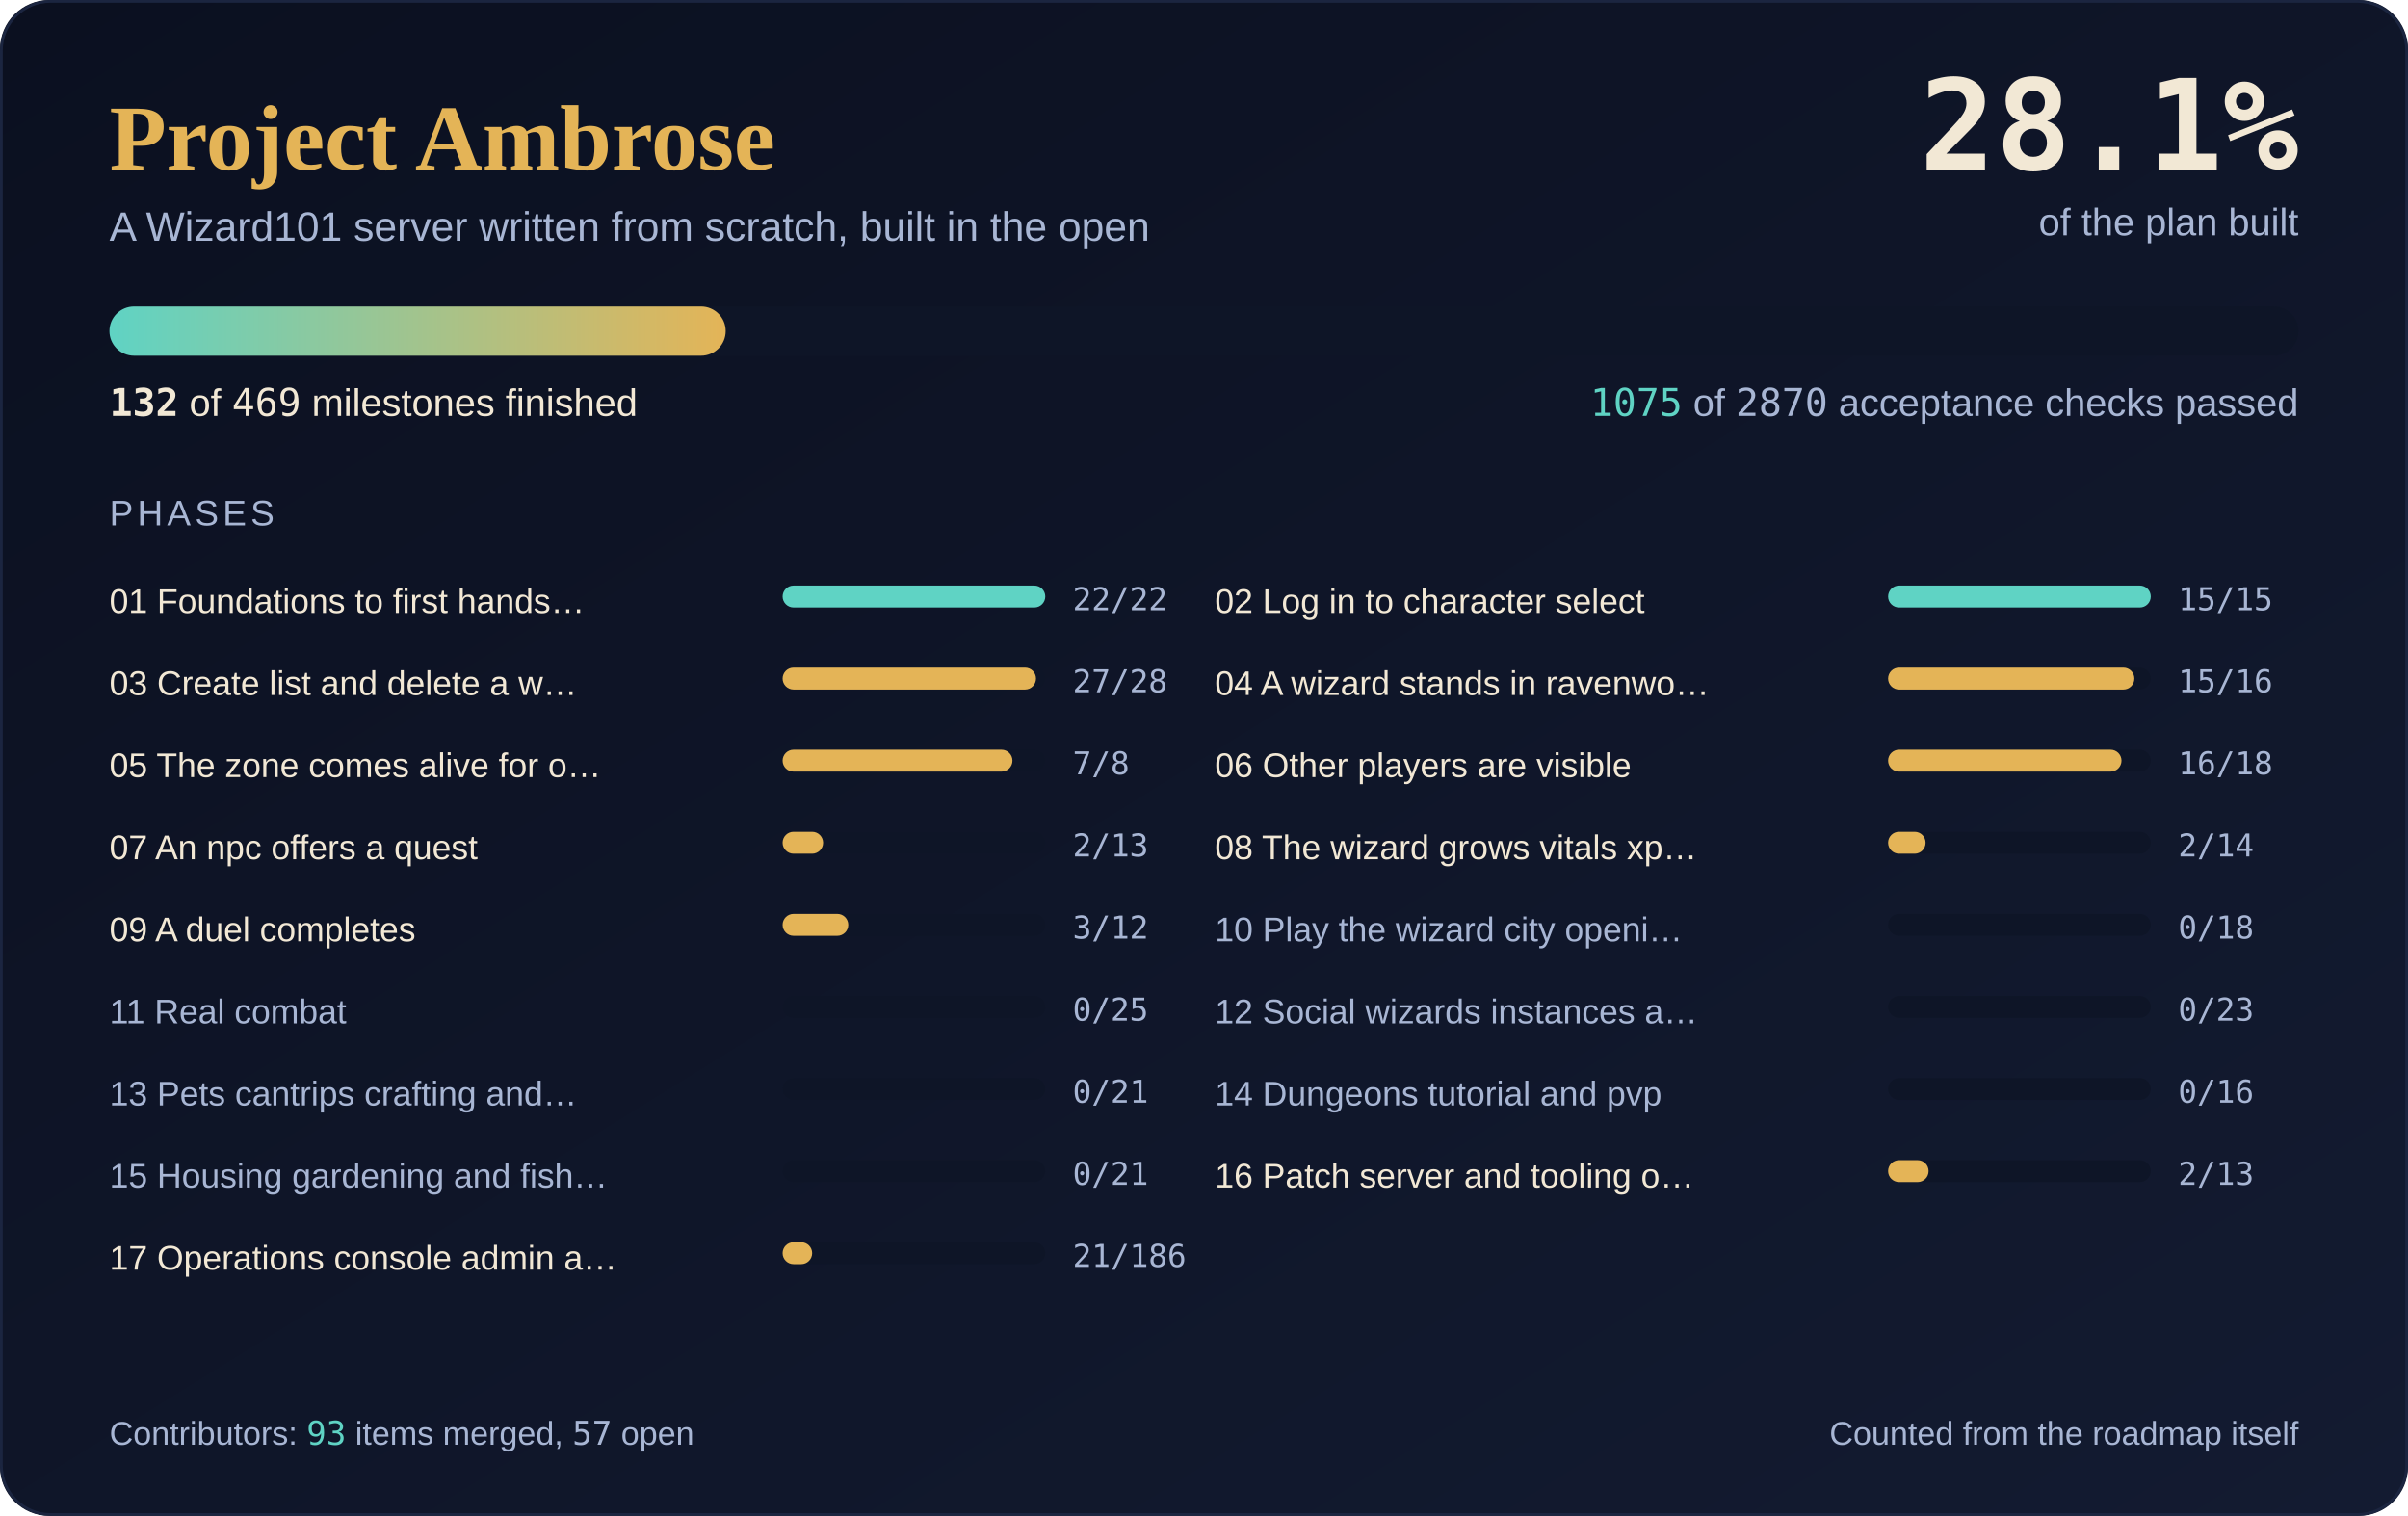
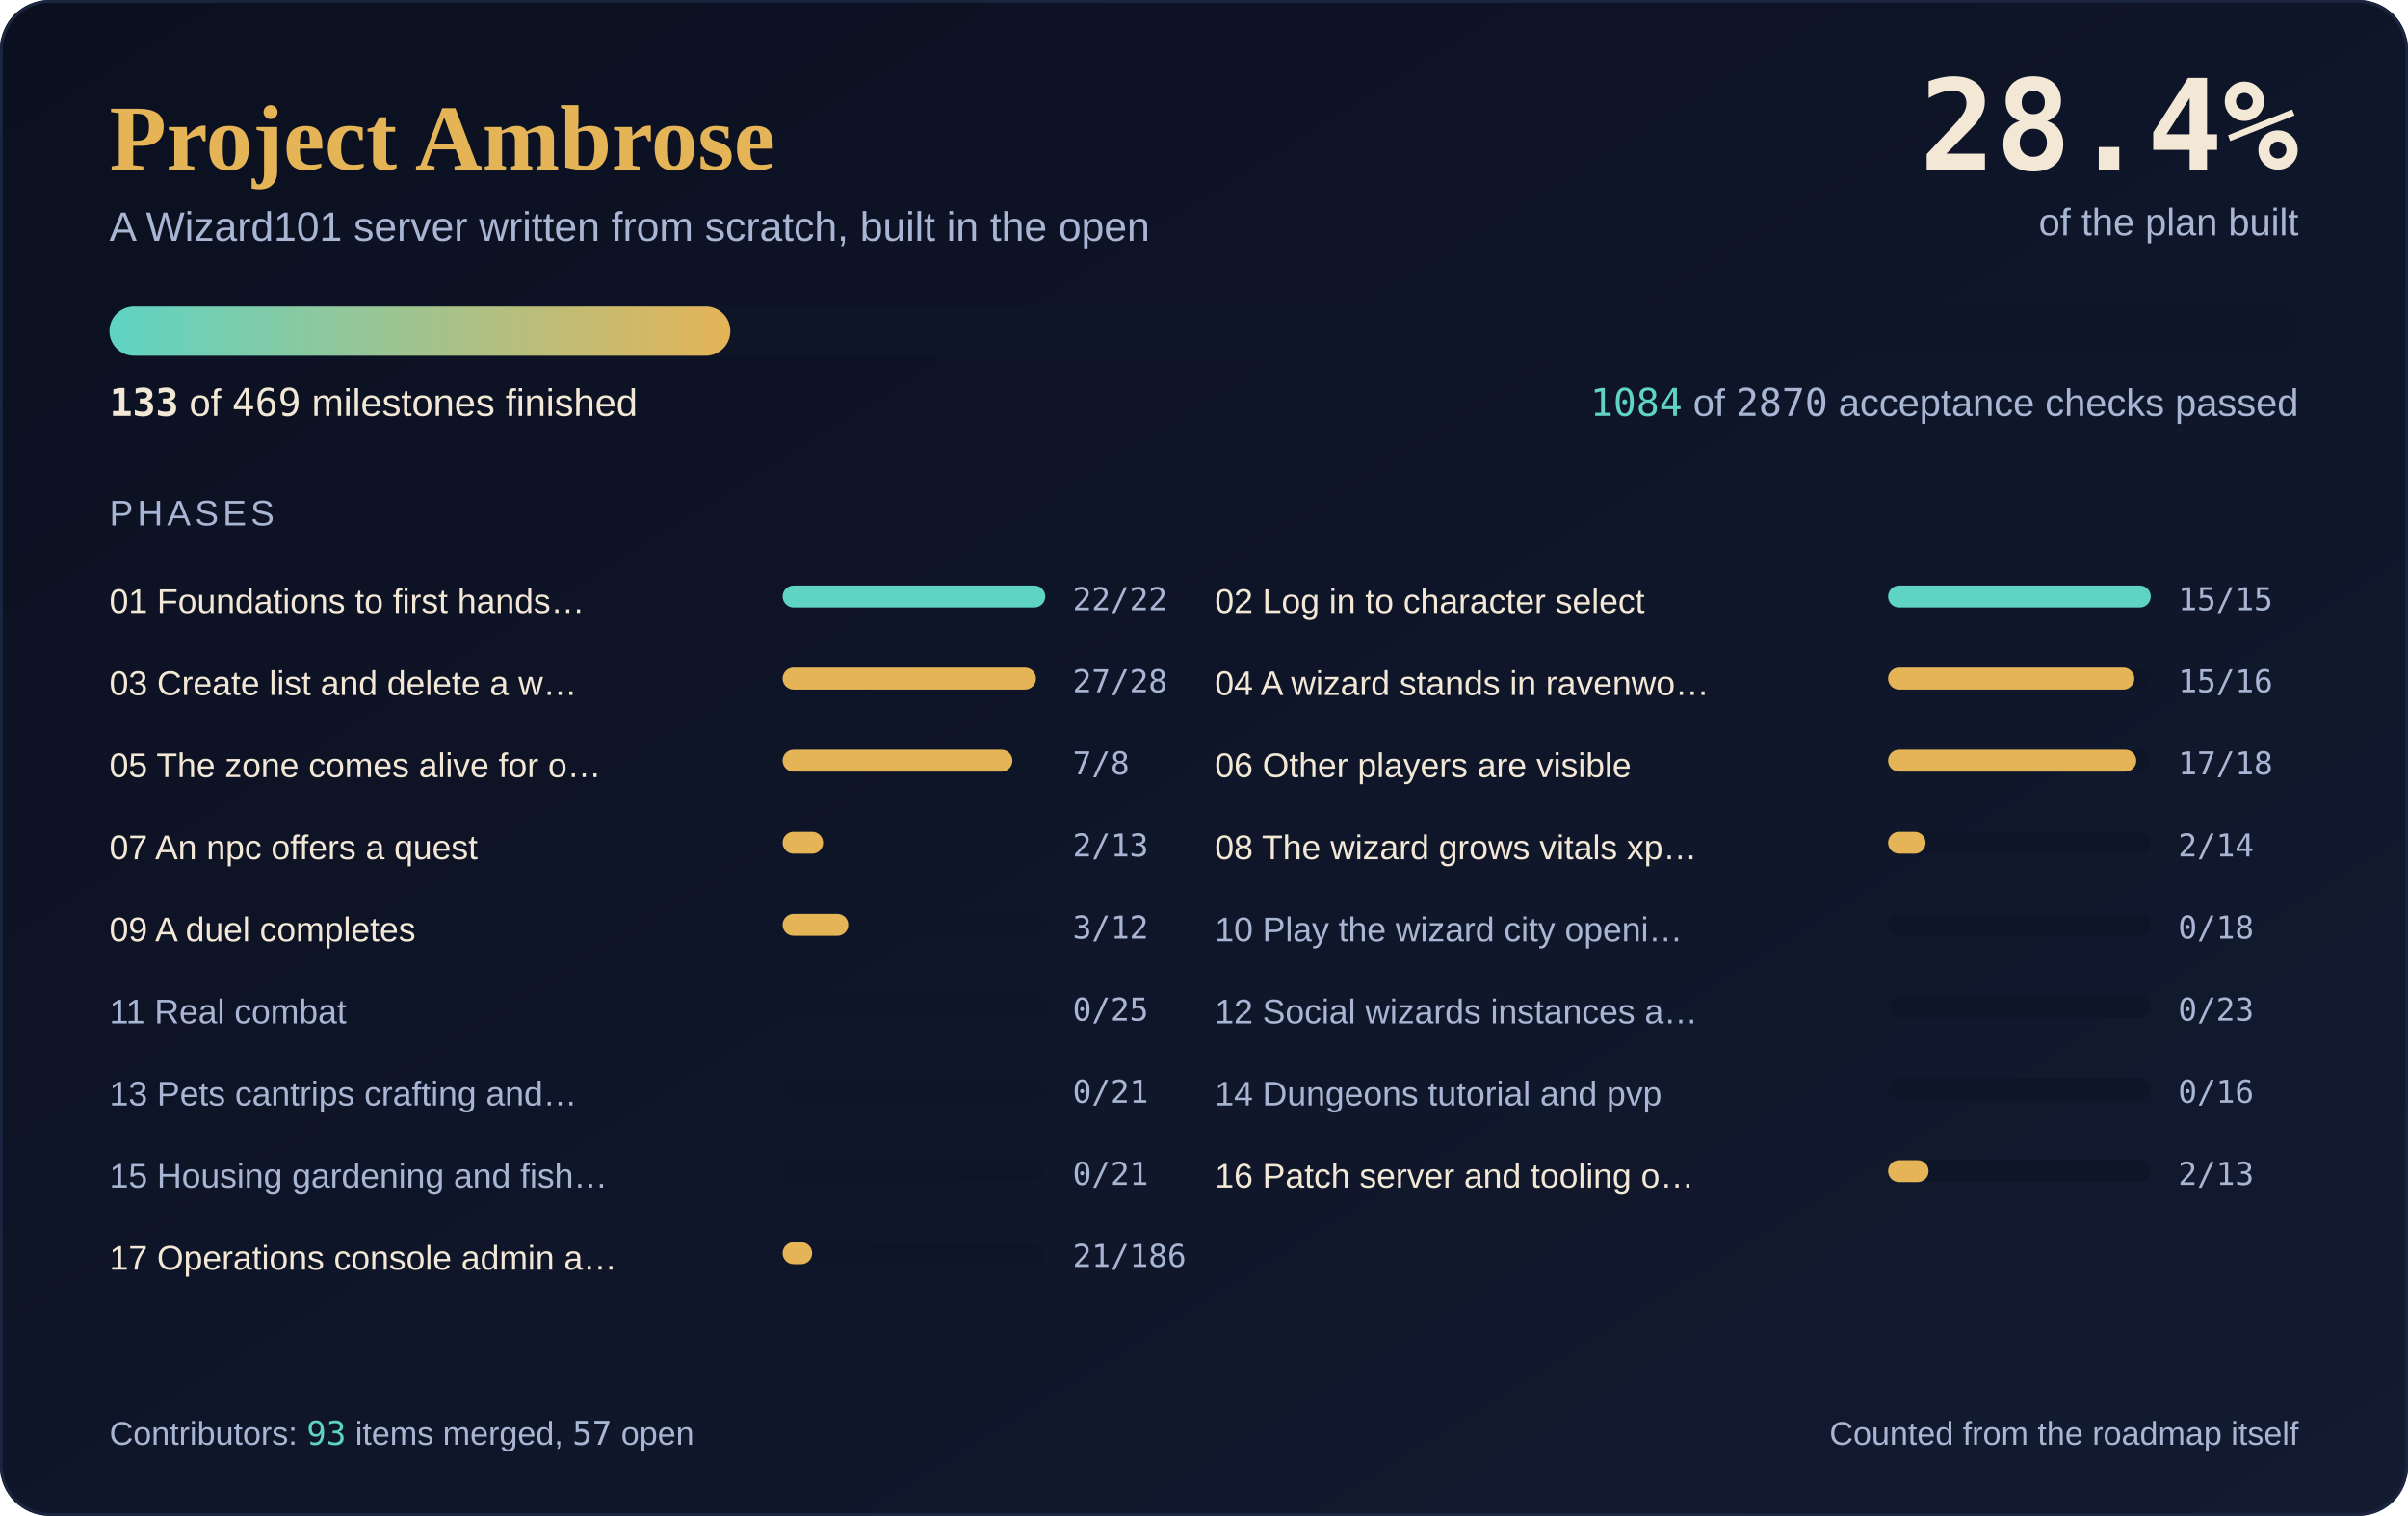
- <svg xmlns="http://www.w3.org/2000/svg" width="880" height="554" viewBox="0 0 880 554" role="img" aria-label="Project Ambrose progress: 132 of 469 milestones complete, 28.1 percent">
+ <svg xmlns="http://www.w3.org/2000/svg" width="880" height="554" viewBox="0 0 880 554" role="img" aria-label="Project Ambrose progress: 133 of 469 milestones complete, 28.4 percent">
  <defs>
    <linearGradient id="sky" x1="0" y1="0" x2="1" y2="1">
      <stop offset="0" stop-color="#0B1020" />
      <stop offset="1" stop-color="#131B31" />
    </linearGradient>
    <linearGradient id="fill" x1="0" y1="0" x2="1" y2="0">
      <stop offset="0" stop-color="#5FD3C4" />
      <stop offset="1" stop-color="#E4B457" />
    </linearGradient>
  </defs>
  <rect width="880" height="554" rx="18" fill="url(#sky)" />
  <rect x="0.5" y="0.5" width="879" height="553" rx="18" fill="none" stroke="#1B2540" />
  <text x="40" y="62" font-family="'Cormorant Garamond', Georgia, 'Times New Roman', serif" font-size="34" font-weight="600" fill="#E4B457">Project Ambrose</text>
  <text x="40" y="88" font-family="Karla, 'Segoe UI', 'Helvetica Neue', Arial, sans-serif" font-size="15" fill="#A8B6D4">A Wizard101 server written from scratch, built in the open</text>
-   <text x="840" y="62" text-anchor="end" font-family="'JetBrains Mono', Consolas, 'DejaVu Sans Mono', monospace" font-size="46" font-weight="700" fill="#F2E8D5">28.1%</text>
+   <text x="840" y="62" text-anchor="end" font-family="'JetBrains Mono', Consolas, 'DejaVu Sans Mono', monospace" font-size="46" font-weight="700" fill="#F2E8D5">28.4%</text>
  <text x="840" y="86" text-anchor="end" font-family="Karla, 'Segoe UI', 'Helvetica Neue', Arial, sans-serif" font-size="14" fill="#A8B6D4">of the plan built</text>
  <rect x="40" y="112" width="800" height="18" rx="9.0" fill="#0E1527" />
-   <rect x="40" y="112" width="225.2" height="18" rx="9.0" fill="url(#fill)" />
+   <rect x="40" y="112" width="226.9" height="18" rx="9.0" fill="url(#fill)" />
  <text x="40" y="152" font-family="Karla, 'Segoe UI', 'Helvetica Neue', Arial, sans-serif" font-size="14" fill="#F2E8D5">
-     <tspan font-family="'JetBrains Mono', Consolas, 'DejaVu Sans Mono', monospace" font-weight="700">132</tspan> of <tspan font-family="'JetBrains Mono', Consolas, 'DejaVu Sans Mono', monospace">469</tspan> milestones finished</text>
+     <tspan font-family="'JetBrains Mono', Consolas, 'DejaVu Sans Mono', monospace" font-weight="700">133</tspan> of <tspan font-family="'JetBrains Mono', Consolas, 'DejaVu Sans Mono', monospace">469</tspan> milestones finished</text>
  <text x="840" y="152" text-anchor="end" font-family="Karla, 'Segoe UI', 'Helvetica Neue', Arial, sans-serif" font-size="14" fill="#A8B6D4">
-     <tspan font-family="'JetBrains Mono', Consolas, 'DejaVu Sans Mono', monospace" fill="#5FD3C4">1075</tspan> of <tspan font-family="'JetBrains Mono', Consolas, 'DejaVu Sans Mono', monospace">2870</tspan> acceptance checks passed</text>
+     <tspan font-family="'JetBrains Mono', Consolas, 'DejaVu Sans Mono', monospace" fill="#5FD3C4">1084</tspan> of <tspan font-family="'JetBrains Mono', Consolas, 'DejaVu Sans Mono', monospace">2870</tspan> acceptance checks passed</text>
  <text x="40" y="192" font-family="Karla, 'Segoe UI', 'Helvetica Neue', Arial, sans-serif" font-size="13" fill="#A8B6D4" letter-spacing="1.5">PHASES</text>
  <text x="40" y="224" font-family="Karla, 'Segoe UI', 'Helvetica Neue', Arial, sans-serif" font-size="12.5" fill="#F2E8D5">01 Foundations to first hands…</text>
  <rect x="286" y="214" width="96" height="8" rx="4.0" fill="#0E1527" />
  <rect x="286" y="214" width="96.0" height="8" rx="4.0" fill="#5FD3C4" />
  <text x="392" y="223" font-family="'JetBrains Mono', Consolas, 'DejaVu Sans Mono', monospace" font-size="11.5" fill="#A8B6D4">22/22</text>
  <text x="444" y="224" font-family="Karla, 'Segoe UI', 'Helvetica Neue', Arial, sans-serif" font-size="12.5" fill="#F2E8D5">02 Log in to character select</text>
  <rect x="690" y="214" width="96" height="8" rx="4.0" fill="#0E1527" />
  <rect x="690" y="214" width="96.0" height="8" rx="4.0" fill="#5FD3C4" />
  <text x="796" y="223" font-family="'JetBrains Mono', Consolas, 'DejaVu Sans Mono', monospace" font-size="11.5" fill="#A8B6D4">15/15</text>
  <text x="40" y="254" font-family="Karla, 'Segoe UI', 'Helvetica Neue', Arial, sans-serif" font-size="12.5" fill="#F2E8D5">03 Create list and delete a w…</text>
  <rect x="286" y="244" width="96" height="8" rx="4.0" fill="#0E1527" />
  <rect x="286" y="244" width="92.6" height="8" rx="4.0" fill="#E4B457" />
  <text x="392" y="253" font-family="'JetBrains Mono', Consolas, 'DejaVu Sans Mono', monospace" font-size="11.5" fill="#A8B6D4">27/28</text>
  <text x="444" y="254" font-family="Karla, 'Segoe UI', 'Helvetica Neue', Arial, sans-serif" font-size="12.5" fill="#F2E8D5">04 A wizard stands in ravenwo…</text>
  <rect x="690" y="244" width="96" height="8" rx="4.0" fill="#0E1527" />
  <rect x="690" y="244" width="90.0" height="8" rx="4.0" fill="#E4B457" />
  <text x="796" y="253" font-family="'JetBrains Mono', Consolas, 'DejaVu Sans Mono', monospace" font-size="11.5" fill="#A8B6D4">15/16</text>
  <text x="40" y="284" font-family="Karla, 'Segoe UI', 'Helvetica Neue', Arial, sans-serif" font-size="12.5" fill="#F2E8D5">05 The zone comes alive for o…</text>
  <rect x="286" y="274" width="96" height="8" rx="4.0" fill="#0E1527" />
  <rect x="286" y="274" width="84.0" height="8" rx="4.0" fill="#E4B457" />
  <text x="392" y="283" font-family="'JetBrains Mono', Consolas, 'DejaVu Sans Mono', monospace" font-size="11.5" fill="#A8B6D4">7/8</text>
  <text x="444" y="284" font-family="Karla, 'Segoe UI', 'Helvetica Neue', Arial, sans-serif" font-size="12.5" fill="#F2E8D5">06 Other players are visible</text>
  <rect x="690" y="274" width="96" height="8" rx="4.0" fill="#0E1527" />
-   <rect x="690" y="274" width="85.3" height="8" rx="4.0" fill="#E4B457" />
-   <text x="796" y="283" font-family="'JetBrains Mono', Consolas, 'DejaVu Sans Mono', monospace" font-size="11.5" fill="#A8B6D4">16/18</text>
+   <rect x="690" y="274" width="90.7" height="8" rx="4.0" fill="#E4B457" />
+   <text x="796" y="283" font-family="'JetBrains Mono', Consolas, 'DejaVu Sans Mono', monospace" font-size="11.5" fill="#A8B6D4">17/18</text>
  <text x="40" y="314" font-family="Karla, 'Segoe UI', 'Helvetica Neue', Arial, sans-serif" font-size="12.5" fill="#F2E8D5">07 An npc offers a quest</text>
  <rect x="286" y="304" width="96" height="8" rx="4.0" fill="#0E1527" />
  <rect x="286" y="304" width="14.8" height="8" rx="4.0" fill="#E4B457" />
  <text x="392" y="313" font-family="'JetBrains Mono', Consolas, 'DejaVu Sans Mono', monospace" font-size="11.5" fill="#A8B6D4">2/13</text>
  <text x="444" y="314" font-family="Karla, 'Segoe UI', 'Helvetica Neue', Arial, sans-serif" font-size="12.5" fill="#F2E8D5">08 The wizard grows vitals xp…</text>
  <rect x="690" y="304" width="96" height="8" rx="4.0" fill="#0E1527" />
  <rect x="690" y="304" width="13.7" height="8" rx="4.0" fill="#E4B457" />
  <text x="796" y="313" font-family="'JetBrains Mono', Consolas, 'DejaVu Sans Mono', monospace" font-size="11.5" fill="#A8B6D4">2/14</text>
  <text x="40" y="344" font-family="Karla, 'Segoe UI', 'Helvetica Neue', Arial, sans-serif" font-size="12.5" fill="#F2E8D5">09 A duel completes</text>
  <rect x="286" y="334" width="96" height="8" rx="4.0" fill="#0E1527" />
  <rect x="286" y="334" width="24.0" height="8" rx="4.0" fill="#E4B457" />
  <text x="392" y="343" font-family="'JetBrains Mono', Consolas, 'DejaVu Sans Mono', monospace" font-size="11.5" fill="#A8B6D4">3/12</text>
  <text x="444" y="344" font-family="Karla, 'Segoe UI', 'Helvetica Neue', Arial, sans-serif" font-size="12.5" fill="#A8B6D4">10 Play the wizard city openi…</text>
  <rect x="690" y="334" width="96" height="8" rx="4.0" fill="#0E1527" />
  <text x="796" y="343" font-family="'JetBrains Mono', Consolas, 'DejaVu Sans Mono', monospace" font-size="11.5" fill="#A8B6D4">0/18</text>
  <text x="40" y="374" font-family="Karla, 'Segoe UI', 'Helvetica Neue', Arial, sans-serif" font-size="12.5" fill="#A8B6D4">11 Real combat</text>
  <rect x="286" y="364" width="96" height="8" rx="4.0" fill="#0E1527" />
  <text x="392" y="373" font-family="'JetBrains Mono', Consolas, 'DejaVu Sans Mono', monospace" font-size="11.5" fill="#A8B6D4">0/25</text>
  <text x="444" y="374" font-family="Karla, 'Segoe UI', 'Helvetica Neue', Arial, sans-serif" font-size="12.5" fill="#A8B6D4">12 Social wizards instances a…</text>
  <rect x="690" y="364" width="96" height="8" rx="4.0" fill="#0E1527" />
  <text x="796" y="373" font-family="'JetBrains Mono', Consolas, 'DejaVu Sans Mono', monospace" font-size="11.5" fill="#A8B6D4">0/23</text>
  <text x="40" y="404" font-family="Karla, 'Segoe UI', 'Helvetica Neue', Arial, sans-serif" font-size="12.5" fill="#A8B6D4">13 Pets cantrips crafting and…</text>
  <rect x="286" y="394" width="96" height="8" rx="4.0" fill="#0E1527" />
  <text x="392" y="403" font-family="'JetBrains Mono', Consolas, 'DejaVu Sans Mono', monospace" font-size="11.5" fill="#A8B6D4">0/21</text>
  <text x="444" y="404" font-family="Karla, 'Segoe UI', 'Helvetica Neue', Arial, sans-serif" font-size="12.5" fill="#A8B6D4">14 Dungeons tutorial and pvp</text>
  <rect x="690" y="394" width="96" height="8" rx="4.0" fill="#0E1527" />
  <text x="796" y="403" font-family="'JetBrains Mono', Consolas, 'DejaVu Sans Mono', monospace" font-size="11.5" fill="#A8B6D4">0/16</text>
  <text x="40" y="434" font-family="Karla, 'Segoe UI', 'Helvetica Neue', Arial, sans-serif" font-size="12.5" fill="#A8B6D4">15 Housing gardening and fish…</text>
  <rect x="286" y="424" width="96" height="8" rx="4.0" fill="#0E1527" />
  <text x="392" y="433" font-family="'JetBrains Mono', Consolas, 'DejaVu Sans Mono', monospace" font-size="11.5" fill="#A8B6D4">0/21</text>
  <text x="444" y="434" font-family="Karla, 'Segoe UI', 'Helvetica Neue', Arial, sans-serif" font-size="12.5" fill="#F2E8D5">16 Patch server and tooling o…</text>
  <rect x="690" y="424" width="96" height="8" rx="4.0" fill="#0E1527" />
  <rect x="690" y="424" width="14.8" height="8" rx="4.0" fill="#E4B457" />
  <text x="796" y="433" font-family="'JetBrains Mono', Consolas, 'DejaVu Sans Mono', monospace" font-size="11.5" fill="#A8B6D4">2/13</text>
  <text x="40" y="464" font-family="Karla, 'Segoe UI', 'Helvetica Neue', Arial, sans-serif" font-size="12.5" fill="#F2E8D5">17 Operations console admin a…</text>
  <rect x="286" y="454" width="96" height="8" rx="4.0" fill="#0E1527" />
  <rect x="286" y="454" width="10.8" height="8" rx="4.0" fill="#E4B457" />
  <text x="392" y="463" font-family="'JetBrains Mono', Consolas, 'DejaVu Sans Mono', monospace" font-size="11.5" fill="#A8B6D4">21/186</text>
  <text x="40" y="528" font-family="Karla, 'Segoe UI', 'Helvetica Neue', Arial, sans-serif" font-size="12" fill="#A8B6D4">Contributors: <tspan font-family="'JetBrains Mono', Consolas, 'DejaVu Sans Mono', monospace" fill="#5FD3C4">93</tspan> items merged, <tspan font-family="'JetBrains Mono', Consolas, 'DejaVu Sans Mono', monospace">57</tspan> open</text>
  <text x="840" y="528" text-anchor="end" font-family="Karla, 'Segoe UI', 'Helvetica Neue', Arial, sans-serif" font-size="12" fill="#A8B6D4">Counted from the roadmap itself</text>
</svg>
